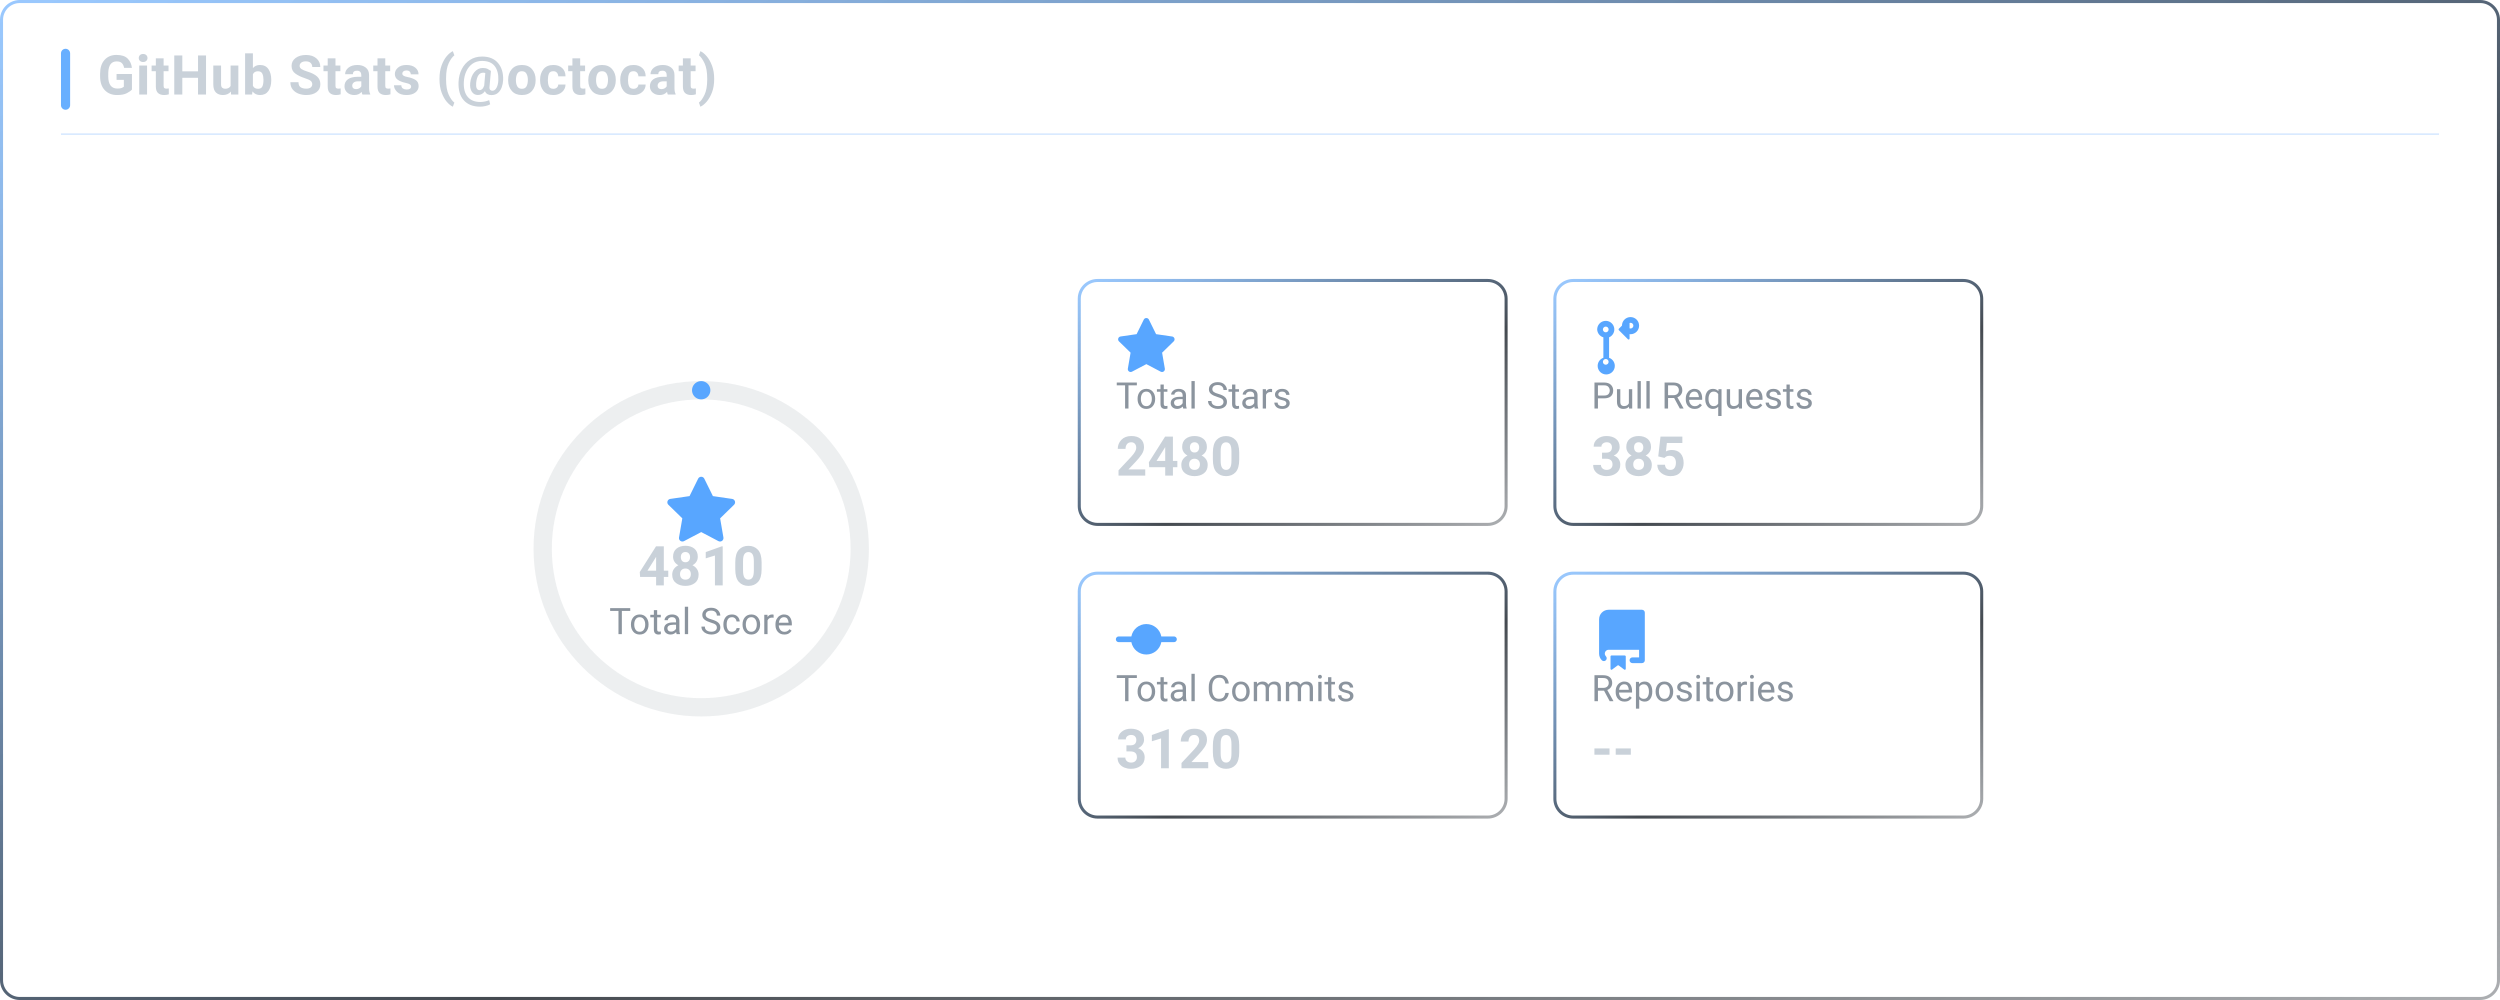
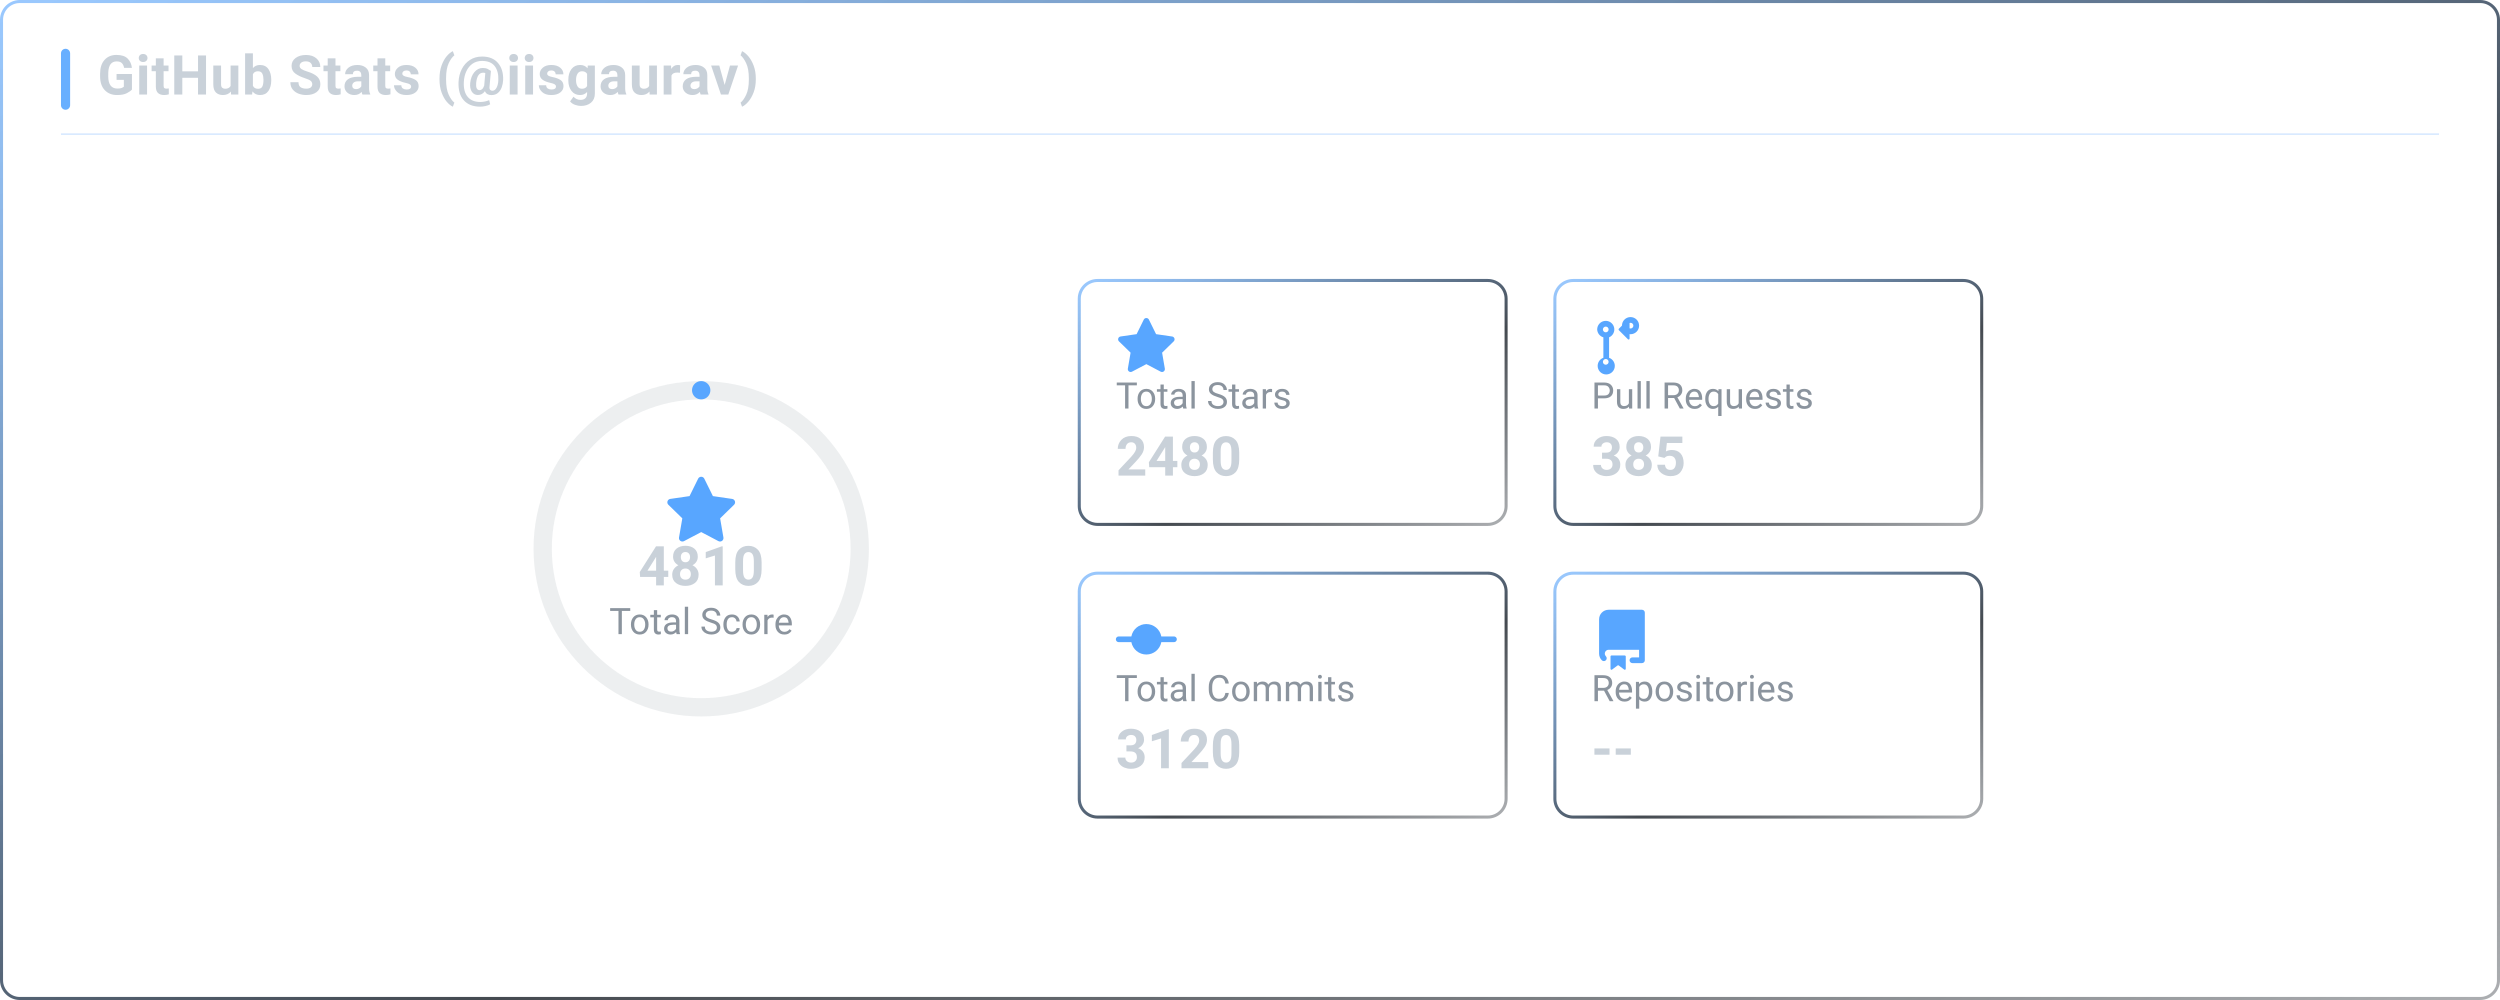
<svg xmlns="http://www.w3.org/2000/svg" width="820" height="328" viewBox="0 0 820 328" role="img">
  <defs>
    <linearGradient id="pf-progress-grad" x1="0%" y1="0%" x2="100%" y2="0%">
      <stop offset="0%" stop-color="#58A6FF" stop-opacity="0.75" />
      <stop offset="70%" stop-color="#58A6FF" />
      <stop offset="100%" stop-color="#D2A8FF" stop-opacity="0.9" />
    </linearGradient>
    <linearGradient id="pf-card-border" x1="0%" y1="0%" x2="100%" y2="100%">
      <stop offset="0%" stop-color="#58A6FF" stop-opacity="0.6" />
      <stop offset="60%" stop-color="#30363D" stop-opacity="0.9" />
      <stop offset="100%" stop-color="#30363D" stop-opacity="0.4" />
    </linearGradient>
    <linearGradient id="pf-card-bg" x1="0%" y1="0%" x2="0%" y2="100%">
      <stop offset="0%" stop-color="transparent" stop-opacity="0.95" />
      <stop offset="100%" stop-color="transparent" stop-opacity="0.8" />
    </linearGradient>
    <linearGradient id="pf-card-gradient" x1="0%" y1="0%" x2="100%" y2="0%">
      <stop offset="0%" stop-color="#3b0918" />
      <stop offset="50%" stop-color="#1e1333" />
      <stop offset="100%" stop-color="#091629" />
    </linearGradient>
    <linearGradient id="pf-track-bg" x1="0%" y1="0%" x2="100%" y2="0%">
      <stop offset="0%" stop-color="#8B949E" stop-opacity="0.15" />
      <stop offset="100%" stop-color="#8B949E" stop-opacity="0.08" />
    </linearGradient>
    <linearGradient id="pf-badge-0" x1="0%" y1="0%" x2="100%" y2="100%">
      <stop offset="0%" stop-color="#3B82F6" stop-opacity="0.25" />
      <stop offset="100%" stop-color="#3B82F6" stop-opacity="0.1" />
    </linearGradient>
    <linearGradient id="pf-badge-1" x1="0%" y1="0%" x2="100%" y2="100%">
      <stop offset="0%" stop-color="#10B981" stop-opacity="0.25" />
      <stop offset="100%" stop-color="#10B981" stop-opacity="0.1" />
    </linearGradient>
    <linearGradient id="pf-badge-2" x1="0%" y1="0%" x2="100%" y2="100%">
      <stop offset="0%" stop-color="#8B5CF6" stop-opacity="0.25" />
      <stop offset="100%" stop-color="#8B5CF6" stop-opacity="0.1" />
    </linearGradient>
    <linearGradient id="pf-badge-3" x1="0%" y1="0%" x2="100%" y2="100%">
      <stop offset="0%" stop-color="#F59E0B" stop-opacity="0.25" />
      <stop offset="100%" stop-color="#F59E0B" stop-opacity="0.1" />
    </linearGradient>
    <linearGradient id="pf-badge-4" x1="0%" y1="0%" x2="100%" y2="100%">
      <stop offset="0%" stop-color="#EF4444" stop-opacity="0.25" />
      <stop offset="100%" stop-color="#EF4444" stop-opacity="0.1" />
    </linearGradient>
    <linearGradient id="pf-badge-5" x1="0%" y1="0%" x2="100%" y2="100%">
      <stop offset="0%" stop-color="#06B6D4" stop-opacity="0.25" />
      <stop offset="100%" stop-color="#06B6D4" stop-opacity="0.1" />
    </linearGradient>
    <linearGradient id="pf-badge-6" x1="0%" y1="0%" x2="100%" y2="100%">
      <stop offset="0%" stop-color="#EC4899" stop-opacity="0.25" />
      <stop offset="100%" stop-color="#EC4899" stop-opacity="0.1" />
    </linearGradient>
    <linearGradient id="pf-badge-7" x1="0%" y1="0%" x2="100%" y2="100%">
      <stop offset="0%" stop-color="#84CC16" stop-opacity="0.25" />
      <stop offset="100%" stop-color="#84CC16" stop-opacity="0.1" />
    </linearGradient>
  </defs>
  <svg x="0" y="0" width="820" height="328" viewBox="0 0 820 328" fill="none" role="group">
    <rect x="0.5" y="0.5" width="819" height="327" fill="url(#pf-card-bg)" stroke="url(#pf-card-border)" stroke-width="1" rx="6" />
    <rect x="20" y="16" width="3" height="20" rx="1.5" fill="#58A6FF" opacity="0.9" />
-     <text x="32" y="31" font-family="system-ui, -apple-system, BlinkMacSystemFont, 'Segoe UI', Roboto, Helvetica, Arial, sans-serif" font-size="18" font-weight="700" fill="#C9D1D9" letter-spacing="0.3">GitHub Stats (@octocat)</text>
+     <text x="32" y="31" font-family="system-ui, -apple-system, BlinkMacSystemFont, 'Segoe UI', Roboto, Helvetica, Arial, sans-serif" font-size="18" font-weight="700" fill="#C9D1D9" letter-spacing="0.3">GitHub Stats (@iisgaurav)</text>
    <line x1="20" y1="44" x2="800" y2="44" stroke="#58A6FF" stroke-width="0.5" stroke-opacity="0.25" />
    <g>
      <circle cx="230.0" cy="180.0" r="52.0" fill="none" stroke="#8B949E" stroke-width="6" stroke-opacity="0.15" />
      <circle cx="230.0" cy="180.0" r="52.0" fill="none" stroke="#58A6FF" stroke-width="6" stroke-dasharray="326.725" stroke-dashoffset="326.725" transform="rotate(-90 230.0 180.0)" stroke-linecap="round">
        <animate attributeName="stroke-dashoffset" from="326.725" to="0.0" dur="1s" fill="freeze" calcMode="spline" keySplines="0.4 0 0.2 1" />
      </circle>
      <svg x="218.0" y="156.0" width="24" height="24" viewBox="0 0 16 16" fill="#58A6FF">
        <path d="M8 .25a.75.75 0 01.673.418l1.882 3.815 4.21.612a.75.75 0 01.416 1.279l-3.046 2.97.719 4.192a.75.75 0 01-1.088.791L8 12.347l-3.766 1.98a.75.75 0 01-1.088-.79l.72-4.194L.818 6.374a.75.75 0 01.416-1.28l4.21-.611L7.327.668A.75.75 0 018 .25z" />
      </svg>
      <text x="230.0" y="192.0" font-family="system-ui, -apple-system, BlinkMacSystemFont, 'Segoe UI', Roboto, Helvetica, Arial, sans-serif" font-size="18" font-weight="700" fill="#C9D1D9" text-anchor="middle">4810</text>
      <text x="230.0" y="208.0" font-family="system-ui, -apple-system, BlinkMacSystemFont, 'Segoe UI', Roboto, Helvetica, Arial, sans-serif" font-size="12" fill="#8B949E" text-anchor="middle">Total Score</text>
    </g>
    <g>
      <rect x="354" y="92" width="140" height="80" fill="url(#pf-card-bg)" stroke="url(#pf-card-border)" stroke-width="1" rx="6" />
      <svg x="366" y="104" width="20" height="20" viewBox="0 0 16 16" fill="#58A6FF">
        <path d="M8 .25a.75.75 0 01.673.418l1.882 3.815 4.21.612a.75.75 0 01.416 1.279l-3.046 2.97.719 4.192a.75.75 0 01-1.088.791L8 12.347l-3.766 1.98a.75.75 0 01-1.088-.79l.72-4.194L.818 6.374a.75.75 0 01.416-1.28l4.21-.611L7.327.668A.75.75 0 018 .25z" />
      </svg>
      <text x="366" y="156" font-family="system-ui, -apple-system, BlinkMacSystemFont, 'Segoe UI', Roboto, Helvetica, Arial, sans-serif" font-size="18" font-weight="700" fill="#C9D1D9">2480</text>
      <text x="366" y="134" font-family="system-ui, -apple-system, BlinkMacSystemFont, 'Segoe UI', Roboto, Helvetica, Arial, sans-serif" font-size="12" fill="#8B949E">Total Stars</text>
    </g>
    <g>
      <rect x="510" y="92" width="140" height="80" fill="url(#pf-card-bg)" stroke="url(#pf-card-border)" stroke-width="1" rx="6" />
      <svg x="522" y="104" width="20" height="20" viewBox="0 0 16 16" fill="#58A6FF">
        <path d="M7.177 3.073L9.573.677A.25.25 0 0110 .854v4.792a.25.25 0 01-.427.177L7.177 3.427a.25.25 0 010-.354zM3.75 2.5a.75.75 0 100 1.5.75.75 0 000-1.5zm-2.25.75a2.25 2.25 0 113.125 2.066v5.368a2.25 2.25 0 11-1.5 0V5.316A2.25 2.25 0 011.5 3.25zm2.25 9.25a.75.75 0 100-1.5.75.75 0 000 1.5zm6.5-12.5a2.25 2.25 0 110 4.5 2.25 2.25 0 010-4.5zm0 1.5a.75.75 0 100 1.5.75.75 0 000-1.5z" />
      </svg>
      <text x="522" y="156" font-family="system-ui, -apple-system, BlinkMacSystemFont, 'Segoe UI', Roboto, Helvetica, Arial, sans-serif" font-size="18" font-weight="700" fill="#C9D1D9">385</text>
      <text x="522" y="134" font-family="system-ui, -apple-system, BlinkMacSystemFont, 'Segoe UI', Roboto, Helvetica, Arial, sans-serif" font-size="12" fill="#8B949E">Pull Requests</text>
    </g>
    <g>
      <rect x="354" y="188" width="140" height="80" fill="url(#pf-card-bg)" stroke="url(#pf-card-border)" stroke-width="1" rx="6" />
      <svg x="366" y="200" width="20" height="20" viewBox="0 0 16 16" fill="#58A6FF">
        <path d="M10.5 7.75a2.5 2.5 0 11-5 0 2.5 2.5 0 015 0zm1.43.75a4.002 4.002 0 01-7.86 0H.75a.75.75 0 110-1.5h3.32a4.001 4.001 0 017.86 0h3.32a.75.75 0 110 1.5h-3.32z" />
      </svg>
      <text x="366" y="252" font-family="system-ui, -apple-system, BlinkMacSystemFont, 'Segoe UI', Roboto, Helvetica, Arial, sans-serif" font-size="18" font-weight="700" fill="#C9D1D9">3120</text>
      <text x="366" y="230" font-family="system-ui, -apple-system, BlinkMacSystemFont, 'Segoe UI', Roboto, Helvetica, Arial, sans-serif" font-size="12" fill="#8B949E">Total Commits</text>
    </g>
    <g>
      <rect x="510" y="188" width="140" height="80" fill="url(#pf-card-bg)" stroke="url(#pf-card-border)" stroke-width="1" rx="6" />
      <svg x="522" y="200" width="20" height="20" viewBox="0 0 16 16" fill="#58A6FF">
        <path d="M2 2.5A2.5 2.5 0 014.5 0h8.75a.75.75 0 01.75.75v12.5a.75.75 0 01-.75.75h-2.5a.75.75 0 110-1.5h1.75v-2h-8a1 1 0 00-.714 1.7.75.75 0 01-1.072 1.05A2.495 2.495 0 012 11.5v-9zm10.5-1V9h-8c-.356 0-.694.074-1 .208V2.5a1 1 0 011-1h8zM5 12.25v3.25a.25.25 0 00.4.2l1.45-1.087a.25.25 0 01.3 0L8.6 15.7a.25.25 0 00.4-.2v-3.25a.25.25 0 00-.25-.25h-3.5a.25.25 0 00-.25.25z" />
      </svg>
      <text x="522" y="252" font-family="system-ui, -apple-system, BlinkMacSystemFont, 'Segoe UI', Roboto, Helvetica, Arial, sans-serif" font-size="18" font-weight="700" fill="#C9D1D9">--</text>
      <text x="522" y="230" font-family="system-ui, -apple-system, BlinkMacSystemFont, 'Segoe UI', Roboto, Helvetica, Arial, sans-serif" font-size="12" fill="#8B949E">Repositories</text>
    </g>
  </svg>
</svg>
